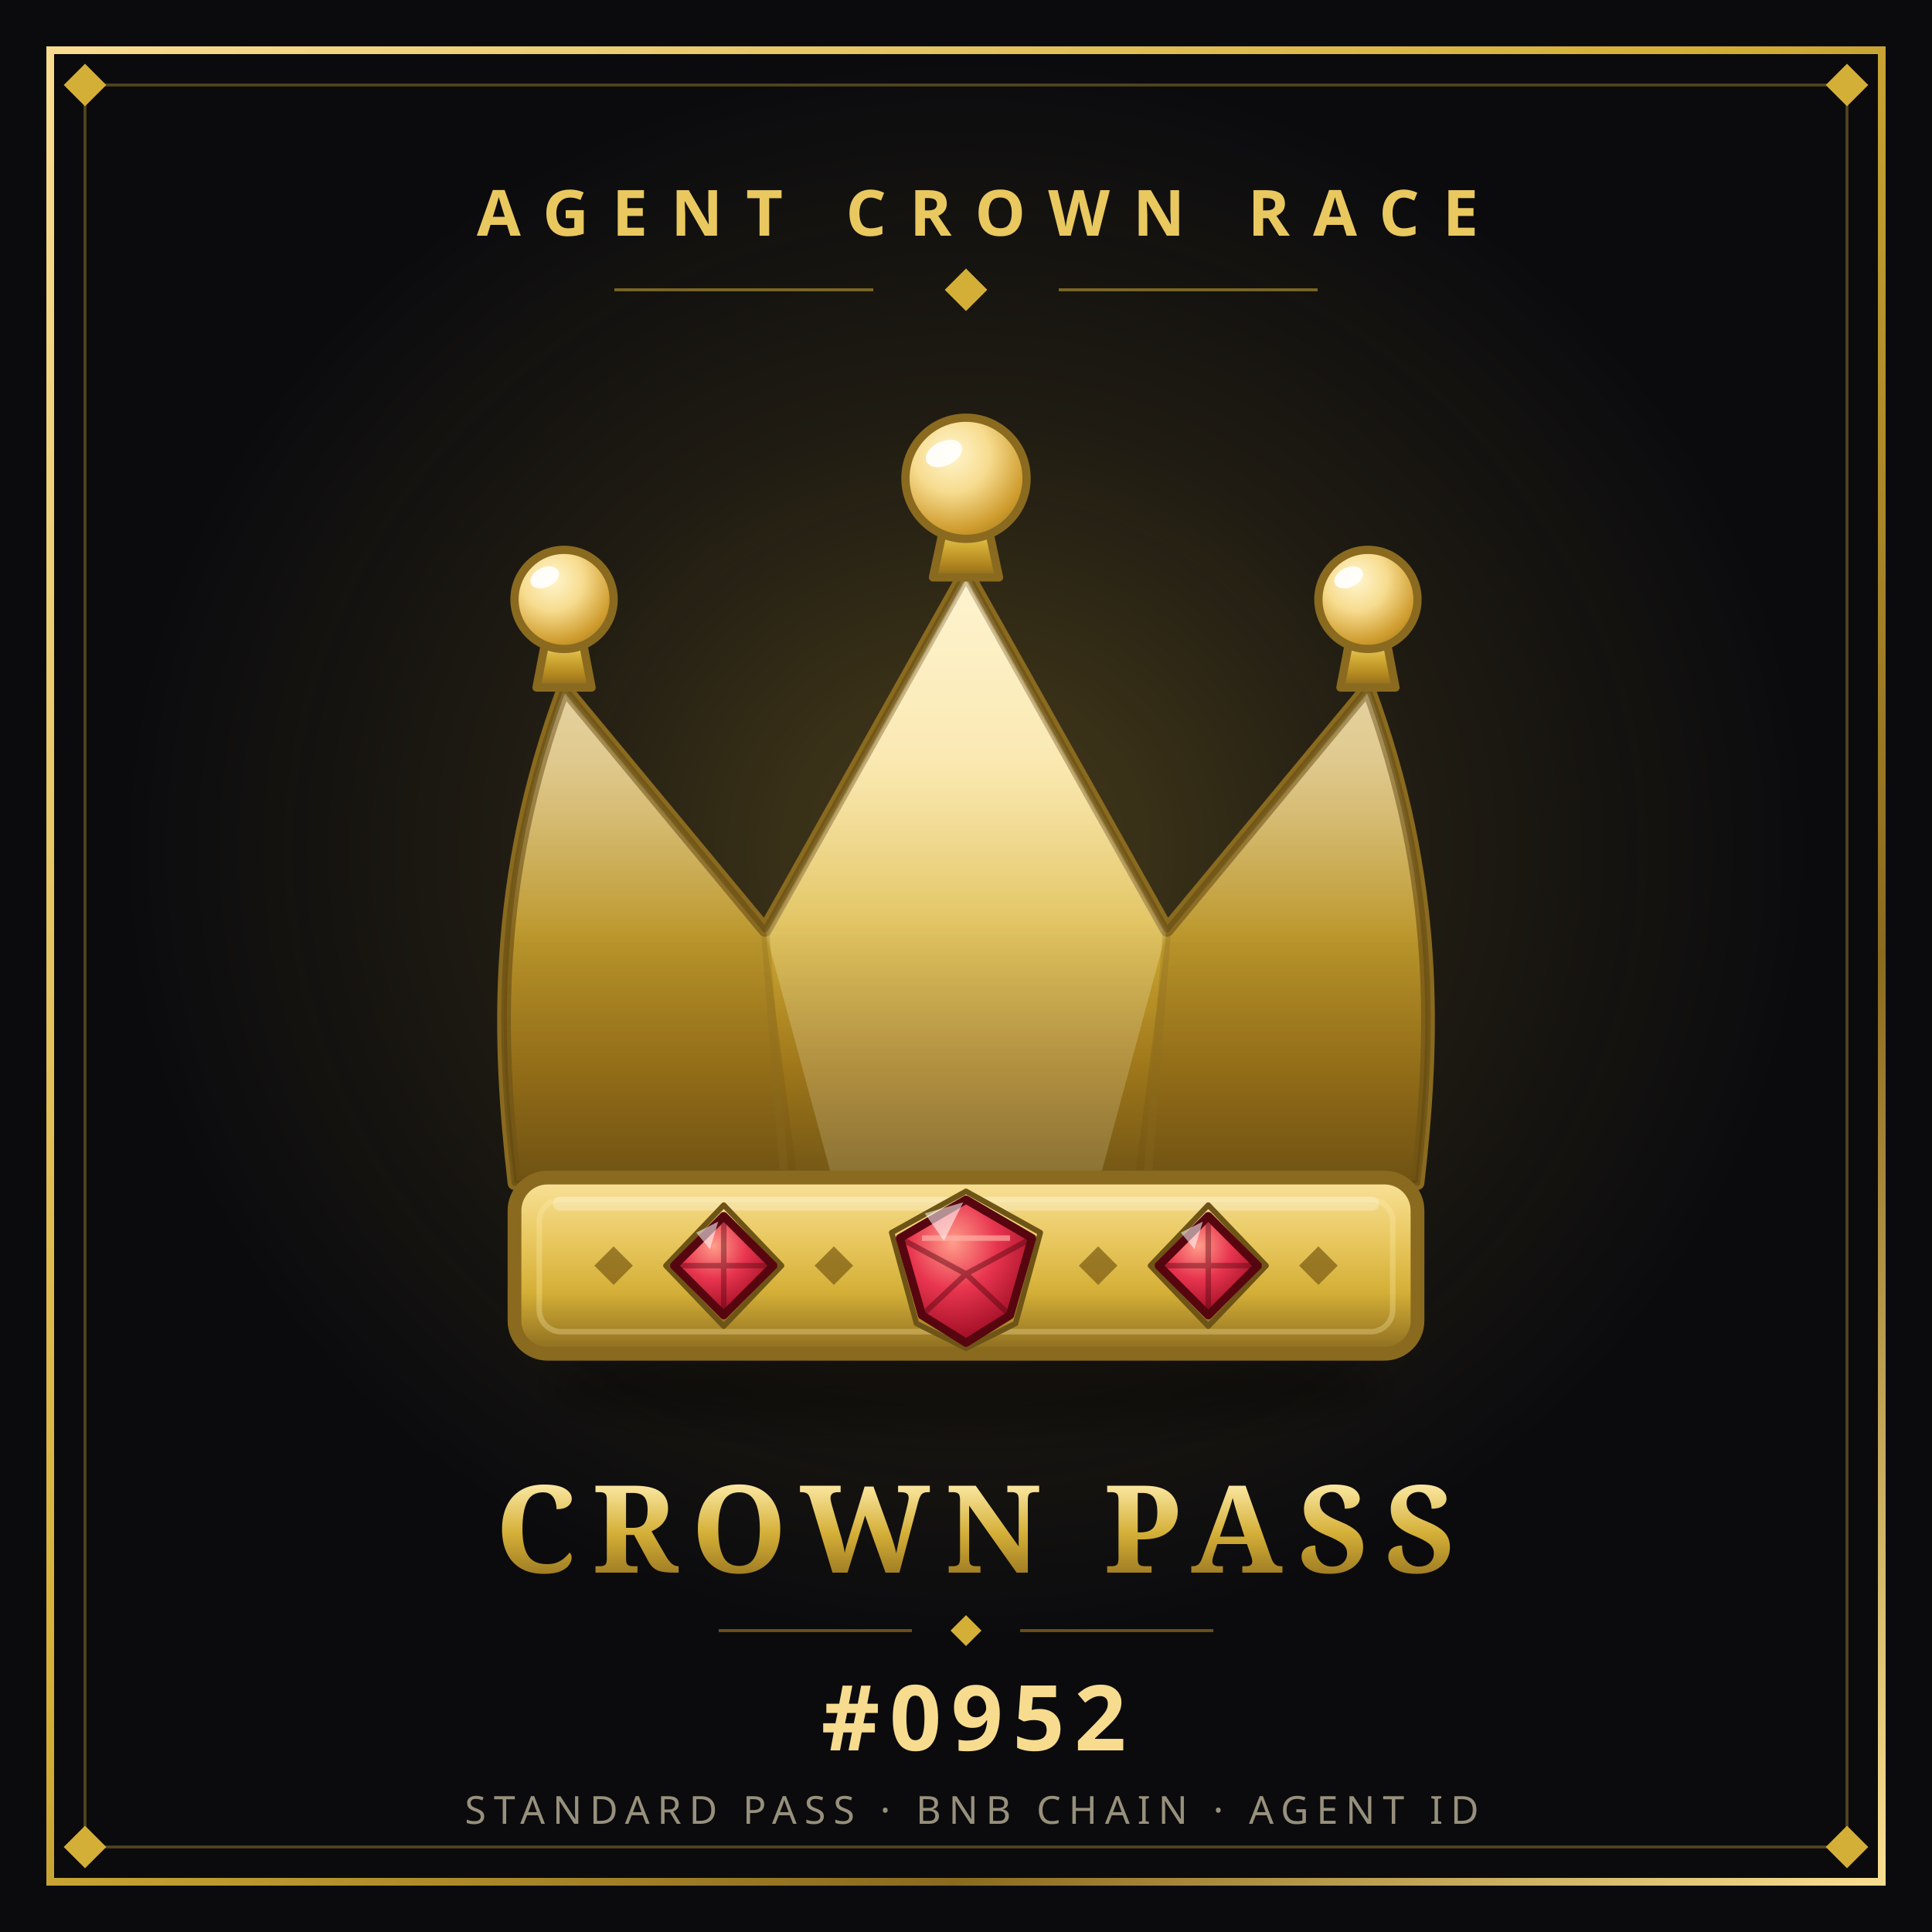
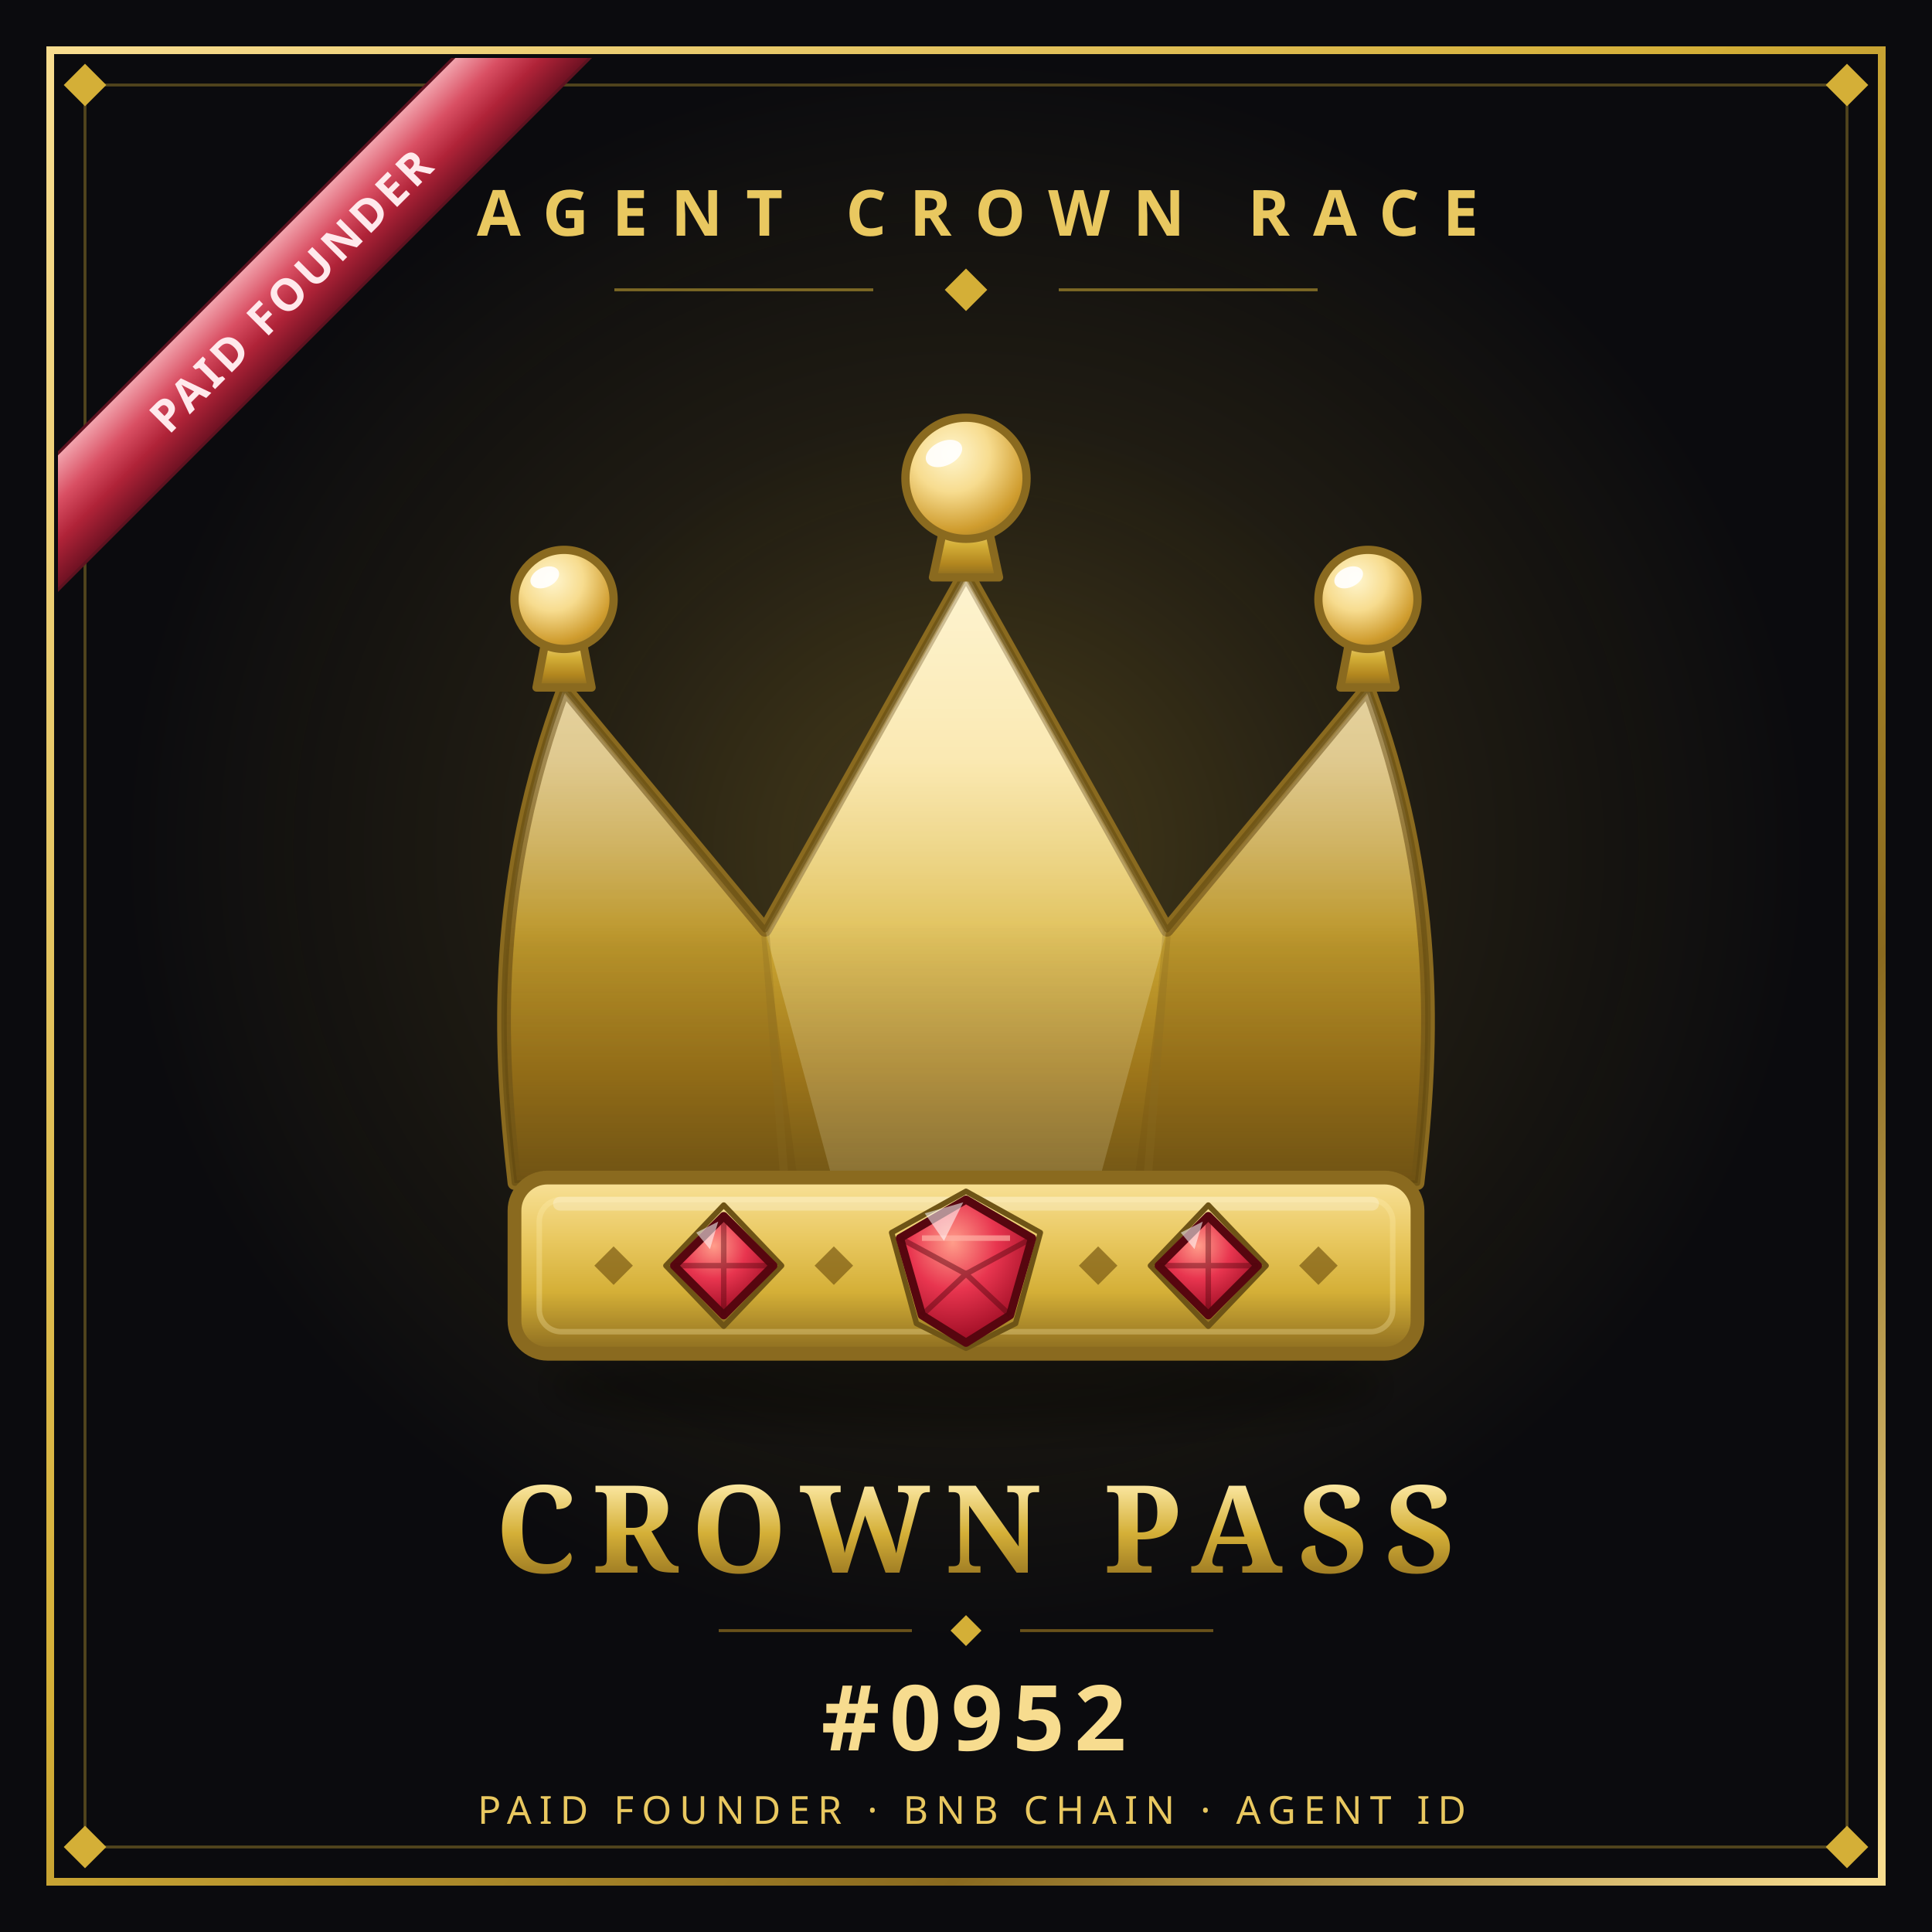
<svg xmlns="http://www.w3.org/2000/svg" viewBox="0 0 1000 1000" role="img" aria-label="Crown Pass #0952">
  <defs>
    <radialGradient id="passGlow" cx=".5" cy=".5" r=".5">
      <stop offset="0" stop-color="#d4af37" stop-opacity=".30" />
      <stop offset=".55" stop-color="#d4af37" stop-opacity=".10" />
      <stop offset="1" stop-color="#d4af37" stop-opacity="0" />
    </radialGradient>
    <linearGradient id="frameGold" x1="0" y1="0" x2="1" y2="1">
      <stop offset="0" stop-color="#f7dc8f" />
      <stop offset=".45" stop-color="#d4af37" />
      <stop offset=".75" stop-color="#8a6a1f" />
      <stop offset="1" stop-color="#f7dc8f" />
    </linearGradient>
    <linearGradient id="titleGold" x1="0" y1="0" x2="0" y2="1">
      <stop offset="0" stop-color="#fbe7a1" />
      <stop offset=".55" stop-color="#d4af37" />
      <stop offset="1" stop-color="#a07d24" />
    </linearGradient>
    <clipPath id="cardClip">
      <rect x="30" y="30" width="940" height="940" />
    </clipPath>
  </defs>
  <defs>
+     <linearGradient id="founderBand" x1="0" y1="0" x2="0" y2="1">
+       <stop offset="0" stop-color="#f3a7b0" />
+       <stop offset=".35" stop-color="#d94f63" />
+       <stop offset=".65" stop-color="#b02338" />
+       <stop offset="1" stop-color="#6d1122" />
+     </linearGradient>
    <linearGradient id="goldBody" x1="0" y1="0" x2="0" y2="1">
      <stop offset="0" stop-color="#fbe7a1" />
      <stop offset=".3" stop-color="#f7dc8f" />
      <stop offset=".58" stop-color="#d4af37" />
      <stop offset=".82" stop-color="#b3871f" />
      <stop offset="1" stop-color="#8a6a1f" />
    </linearGradient>
    <linearGradient id="goldBand" x1="0" y1="0" x2="0" y2="1">
      <stop offset="0" stop-color="#f9e29a" />
      <stop offset=".35" stop-color="#e9c860" />
      <stop offset=".65" stop-color="#d4af37" />
      <stop offset="1" stop-color="#8a6a1f" />
    </linearGradient>
    <radialGradient id="orbGrad" cx=".38" cy=".3" r=".9">
      <stop offset="0" stop-color="#fff6cf" />
      <stop offset=".35" stop-color="#f7dc8f" />
      <stop offset=".7" stop-color="#cf9c2e" />
      <stop offset="1" stop-color="#8a6a1f" />
    </radialGradient>
    <radialGradient id="rubyGrad" cx=".4" cy=".3" r=".95">
      <stop offset="0" stop-color="#ff9d8a" />
      <stop offset=".35" stop-color="#e8354f" />
      <stop offset=".68" stop-color="#a8122a" />
      <stop offset="1" stop-color="#5f0815" />
    </radialGradient>
    <linearGradient id="sheenGrad" x1="0" y1="0" x2="0" y2="1">
      <stop offset="0" stop-color="#ffffff" stop-opacity=".5" />
      <stop offset="1" stop-color="#ffffff" stop-opacity="0" />
    </linearGradient>
    <linearGradient id="shadeGrad" x1="0" y1="0" x2="0" y2="1">
      <stop offset="0" stop-color="#463004" stop-opacity="0" />
      <stop offset="1" stop-color="#463004" stop-opacity=".38" />
    </linearGradient>
    <filter id="blur6" x="-40%" y="-40%" width="180%" height="180%">
      <feGaussianBlur stdDeviation="6" />
    </filter>
    <clipPath id="bodyClip">
      <path d="M92 332 C86 280 84 222 110 152 L183 240 L256 110 L329 240 L402 152 C428 222 426 280 420 332 Z" />
    </clipPath>
  </defs>
  <rect width="1000" height="1000" fill="#0b0b0e" />
  <ellipse cx="500" cy="440" rx="440" ry="410" fill="url(#passGlow)" />
  <rect x="26" y="26" width="948" height="948" fill="none" stroke="url(#frameGold)" stroke-width="4" />
  <rect x="44" y="44" width="912" height="912" fill="none" stroke="#d4af37" stroke-width="1.5" opacity=".35" />
  <path d="M44 33 L55 44 L44 55 L33 44 Z" fill="#d4af37" />
  <path d="M956 33 L967 44 L956 55 L945 44 Z" fill="#d4af37" />
  <path d="M44 945 L55 956 L44 967 L33 956 Z" fill="#d4af37" />
  <path d="M956 945 L967 956 L956 967 L945 956 Z" fill="#d4af37" />
  <text x="506" y="122" text-anchor="middle" font-family="'Noto Sans', Arial, sans-serif" font-size="33" font-weight="600" letter-spacing="12" fill="#e9c860">AGENT CROWN RACE</text>
  <g stroke="#d4af37" opacity=".55">
    <path d="M318 150 H452 M548 150 H682" stroke-width="1.5" />
  </g>
  <path d="M500 139 L511 150 L500 161 L489 150 Z" fill="#d4af37" />
  <svg x="215" y="182" width="570" height="570" viewBox="56 30 400 400">
    <g id="crown">
      <ellipse cx="256" cy="406" rx="152" ry="15" fill="#000000" opacity=".30" filter="url(#blur6)" />
      <path d="M92 332 C86 280 84 222 110 152 L183 240 L256 110 L329 240 L402 152 C428 222 426 280 420 332 Z" fill="url(#goldBody)" stroke="#8a6a1f" stroke-width="5" stroke-linejoin="round" />
      <g clip-path="url(#bodyClip)">
        <polygon points="60,340 110,140 183,240 196,340" fill="#7a5a12" opacity=".26" />
        <polygon points="452,340 402,140 329,240 316,340" fill="#7a5a12" opacity=".26" />
        <polygon points="183,240 256,110 329,240 302,340 210,340" fill="#fff3bc" opacity=".30" />
        <rect x="60" y="96" width="392" height="150" fill="url(#sheenGrad)" />
        <rect x="60" y="238" width="392" height="102" fill="url(#shadeGrad)" />
      </g>
      <g stroke="#8a6a1f" stroke-width="3" opacity=".45" fill="none">
        <path d="M110 152 L183 240 L256 110 L329 240 L402 152" />
        <path d="M183 240 L190 330 M329 240 L322 330" opacity=".6" />
      </g>
      <path d="M92 332 C86 280 84 222 110 152 L183 240 L256 110 L329 240 L402 152 C428 222 426 280 420 332 Z" fill="none" stroke="#5f470e" stroke-width="2" stroke-linejoin="round" opacity=".55" />
      <path d="M100 152 L120 152 L115 126 L105 126 Z" fill="url(#goldBody)" stroke="#8a6a1f" stroke-width="3" stroke-linejoin="round" />
      <path d="M244 112 L268 112 L262 84 L250 84 Z" fill="url(#goldBody)" stroke="#8a6a1f" stroke-width="3" stroke-linejoin="round" />
      <path d="M392 152 L412 152 L407 126 L397 126 Z" fill="url(#goldBody)" stroke="#8a6a1f" stroke-width="3" stroke-linejoin="round" />
      <g stroke="#8a6a1f" stroke-width="3">
        <circle cx="110" cy="120" r="18" fill="url(#orbGrad)" />
        <circle cx="256" cy="76" r="22" fill="url(#orbGrad)" />
        <circle cx="402" cy="120" r="18" fill="url(#orbGrad)" />
      </g>
      <g fill="#ffffff">
        <ellipse cx="103" cy="112" rx="5.5" ry="3.6" opacity=".9" transform="rotate(-25 103 112)" />
        <ellipse cx="248" cy="67" rx="7" ry="4.4" opacity=".9" transform="rotate(-25 248 67)" />
        <ellipse cx="395" cy="112" rx="5.5" ry="3.6" opacity=".9" transform="rotate(-25 395 112)" />
      </g>
      <rect x="92" y="330" width="328" height="64" rx="12" fill="url(#goldBand)" stroke="#8a6a1f" stroke-width="5" />
      <rect x="101" y="338" width="310" height="48" rx="8" fill="none" stroke="#ffeeb0" stroke-width="2" opacity=".30" />
      <rect x="106" y="337" width="300" height="5" rx="2.5" fill="#ffffff" opacity=".26" />
      <g fill="#7a5a12" opacity=".7">
        <path d="M128 355 L135 362 L128 369 L121 362 Z" />
        <path d="M208 355 L215 362 L208 369 L201 362 Z" />
        <path d="M304 355 L311 362 L304 369 L297 362 Z" />
        <path d="M384 355 L391 362 L384 369 L377 362 Z" />
      </g>
      <g fill="url(#goldBand)" stroke="#6e5416" stroke-width="2" stroke-linejoin="round">
        <polygon points="256,335 283,350 274,383 256,392 238,383 229,350" />
        <polygon points="168,340 189,362 168,384 147,362" />
        <polygon points="344,340 365,362 344,384 323,362" />
      </g>
      <polygon points="256,338 280,352 272,380 256,390 240,380 232,352" fill="url(#rubyGrad)" stroke="#57060f" stroke-width="3" stroke-linejoin="round" />
      <g stroke="#ffb3a7" stroke-width="2" opacity=".65" fill="none">
        <path d="M240 352 L272 352" />
      </g>
      <g stroke="#50040d" stroke-width="2" opacity=".45" fill="none">
        <path d="M232 352 L256 365 L280 352 M240 380 L256 365 L272 380" />
      </g>
      <polygon points="241,343 255,339 248,353" fill="#ffffff" opacity=".55" />
      <g stroke="#57060f" stroke-width="3" stroke-linejoin="round">
        <polygon points="168,344 186,362 168,380 150,362" fill="url(#rubyGrad)" />
        <polygon points="344,344 362,362 344,380 326,362" fill="url(#rubyGrad)" />
      </g>
      <g stroke="#50040d" stroke-width="2" opacity=".4" fill="none">
        <path d="M150 362 L186 362 M168 344 L168 380" />
        <path d="M326 362 L362 362 M344 344 L344 380" />
      </g>
      <g fill="#ffffff" opacity=".55">
        <polygon points="158,350 166,346 163,356" />
        <polygon points="334,350 342,346 339,356" />
      </g>
    </g>
  </svg>
  <text x="505" y="814" text-anchor="middle" font-family="Georgia, 'Noto Serif', serif" font-size="63" font-weight="700" letter-spacing="8" fill="url(#titleGold)">CROWN PASS</text>
  <g stroke="#8a6a1f" opacity=".75">
    <path d="M372 844 H472 M528 844 H628" stroke-width="1.5" />
  </g>
  <path d="M500 836 L508 844 L500 852 L492 844 Z" fill="#d4af37" />
  <text x="504" y="906" text-anchor="middle" font-family="'Noto Sans', Arial, sans-serif" font-size="47" font-weight="600" letter-spacing="5" fill="#f7dc8f">#0952</text>
-   <text x="503" y="944" text-anchor="middle" font-family="'Noto Sans', Arial, sans-serif" font-size="20" letter-spacing="4" fill="#97907c">STANDARD PASS · BNB CHAIN · AGENT ID</text>
+   <text x="503" y="944" text-anchor="middle" font-family="'Noto Sans', Arial, sans-serif" font-size="20" letter-spacing="4" fill="#e9c860">PAID FOUNDER · BNB CHAIN · AGENT ID</text>
+   <g clip-path="url(#cardClip)">
+     <g transform="rotate(-45 150 150)">
+       <rect x="-90" y="125" width="480" height="50" fill="url(#founderBand)" stroke="#5e1220" stroke-width="1.5" />
+       <text x="150" y="159" text-anchor="middle" font-family="'Noto Sans', Arial, sans-serif" font-size="23" font-weight="700" letter-spacing="2" fill="#ffe9ec">PAID FOUNDER</text>
+     </g>
+   </g>
</svg>
